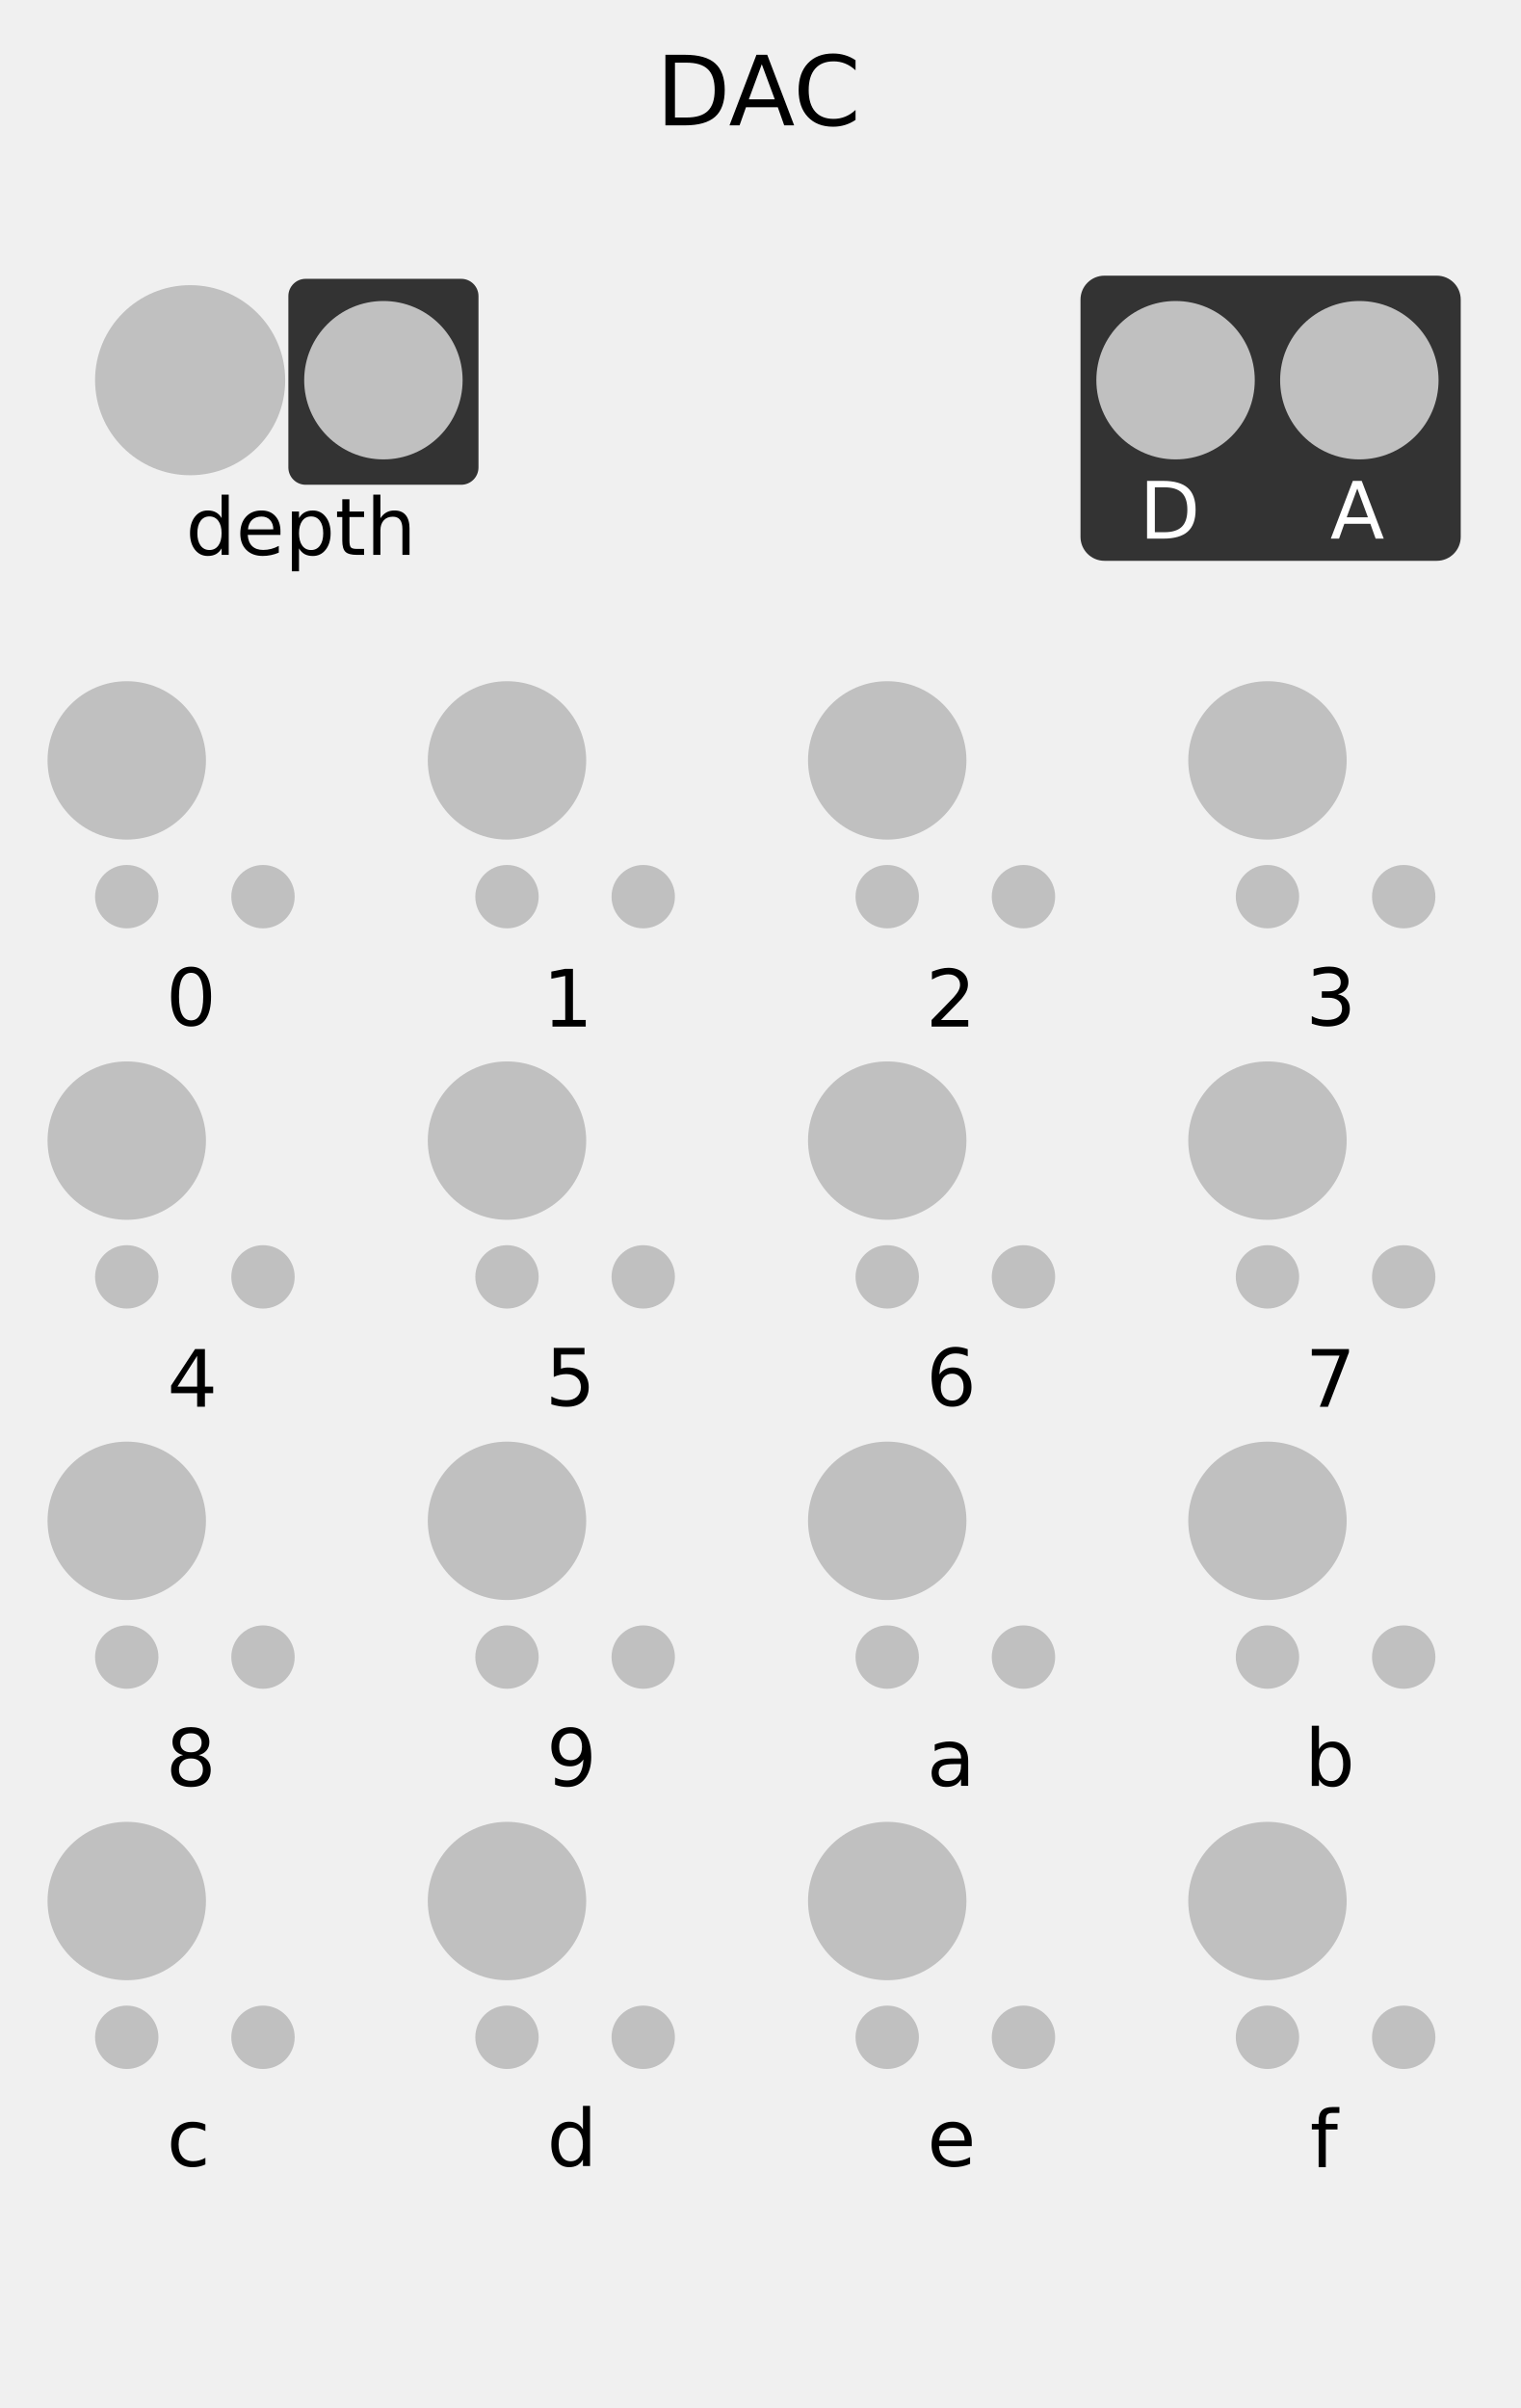
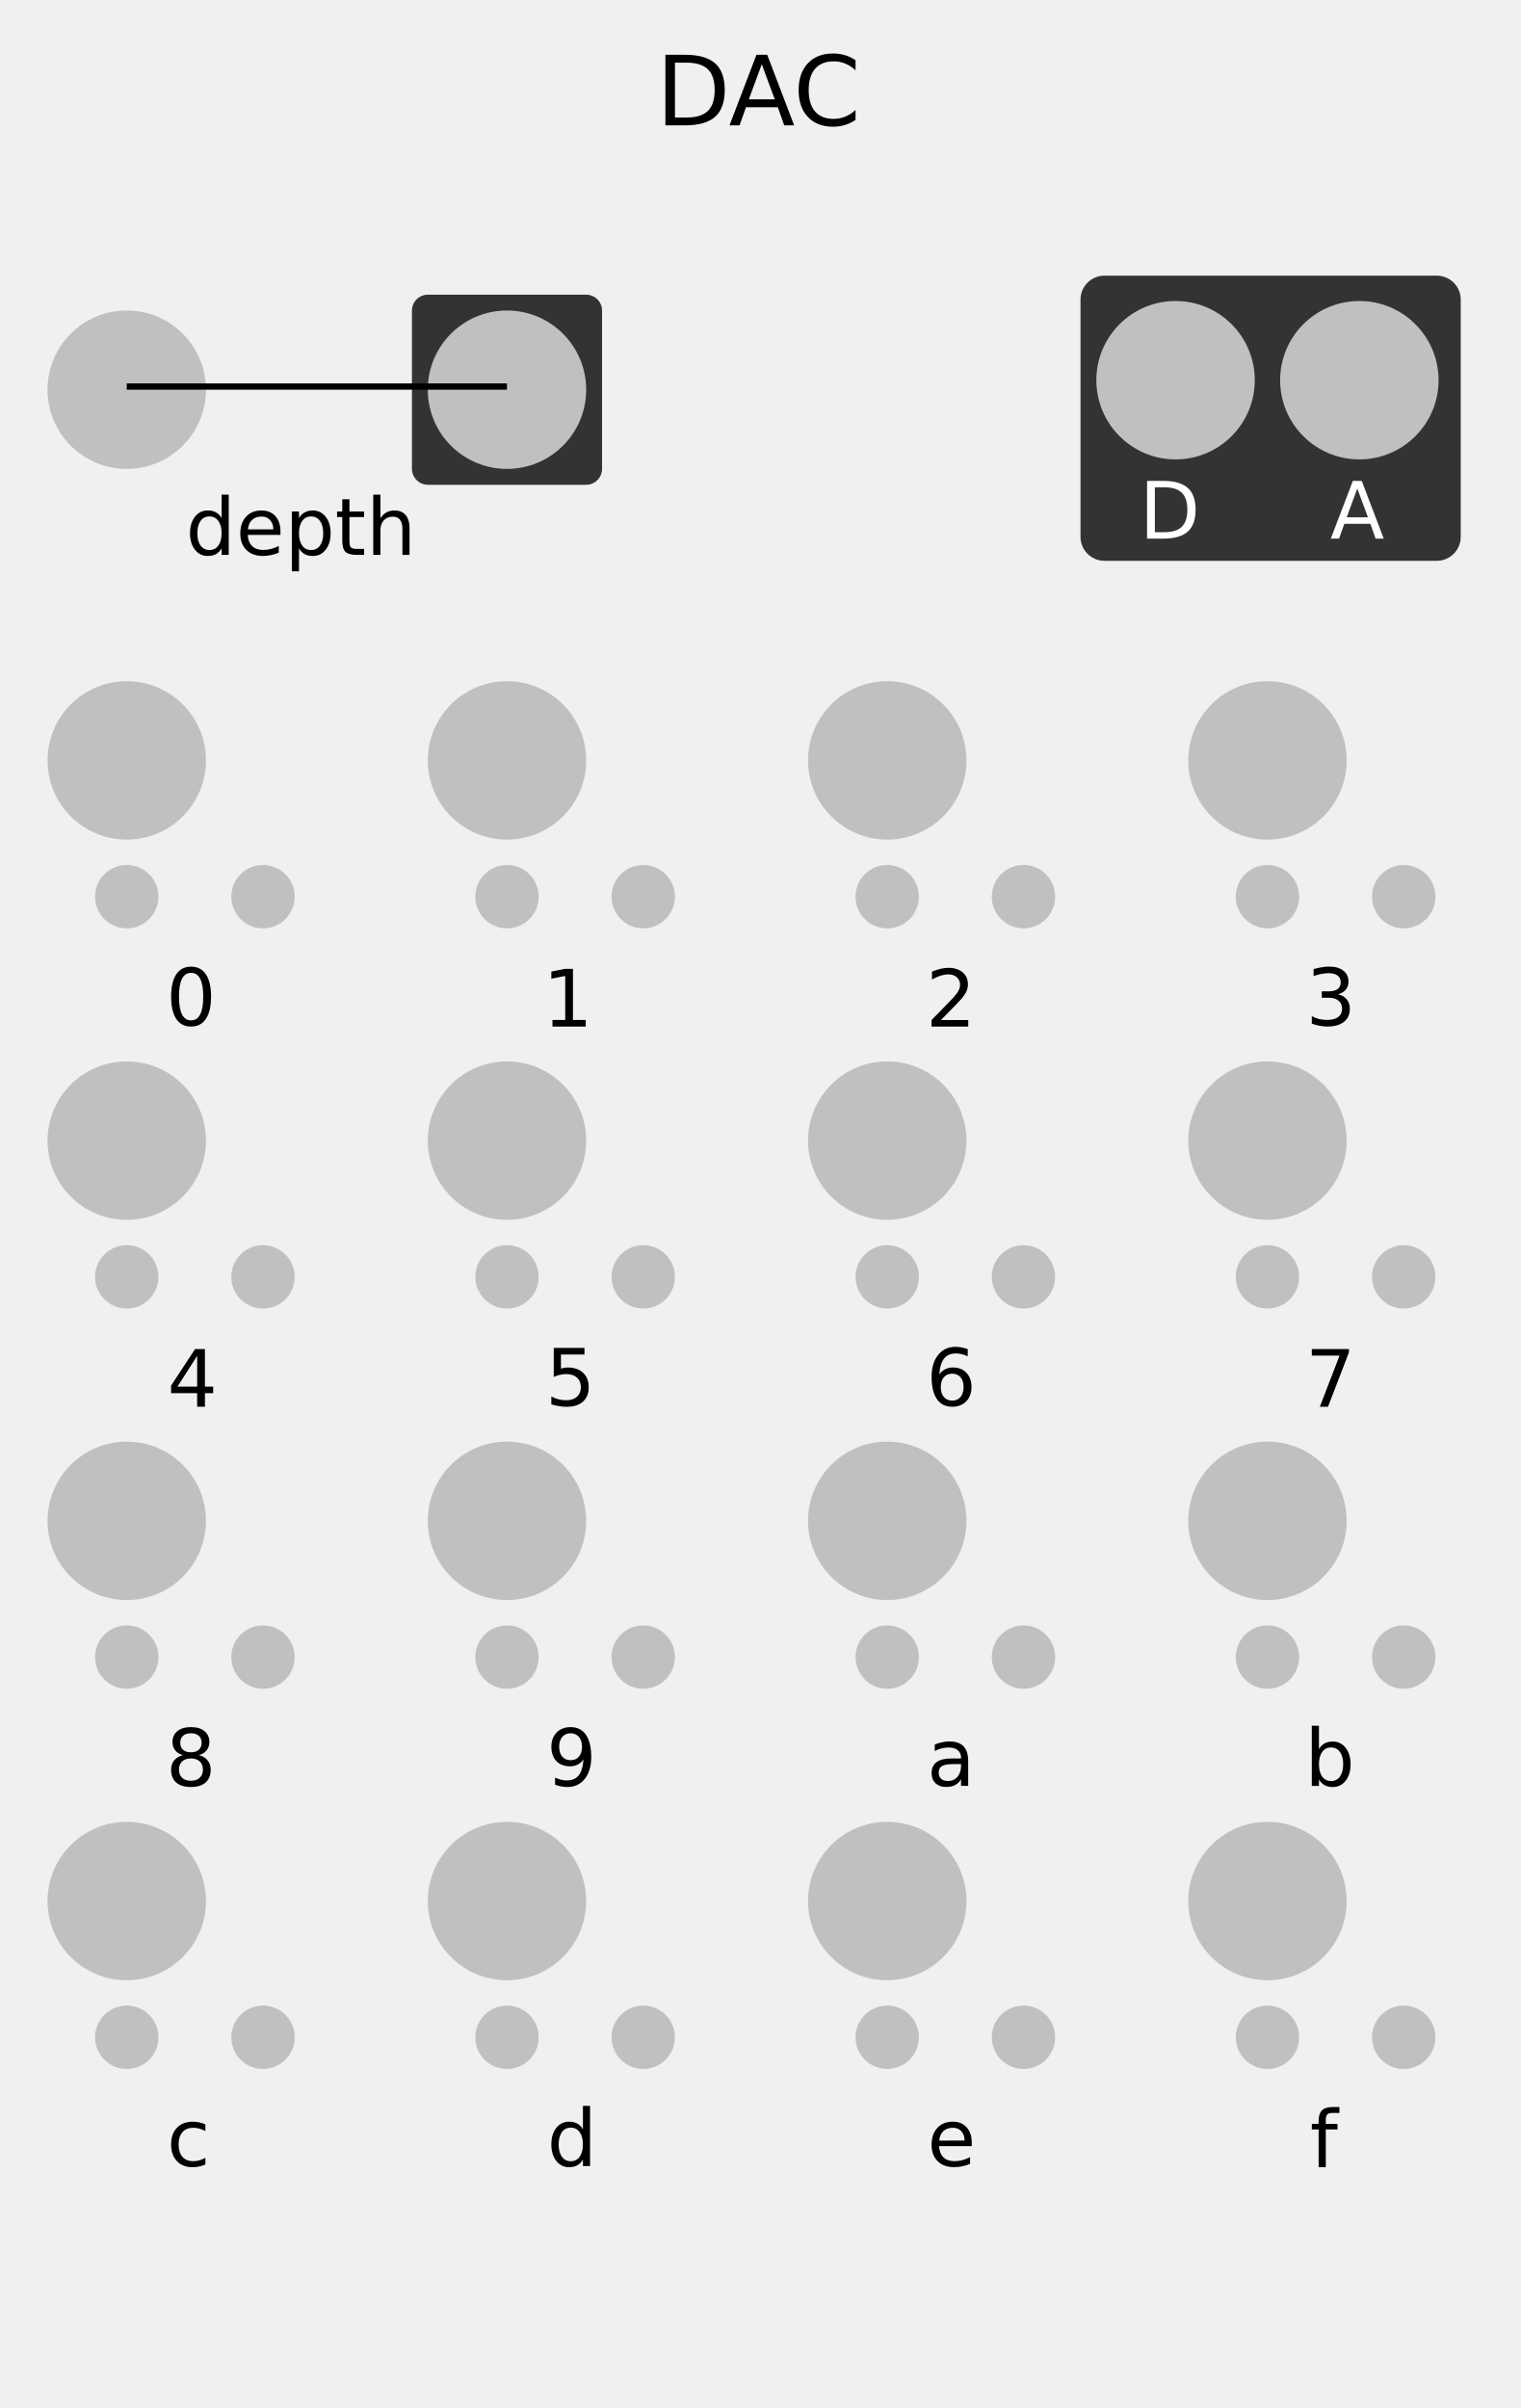
<svg xmlns="http://www.w3.org/2000/svg" width="240" height="380" viewBox="0 0 63.5 100.542" version="1.1" id="svg8">
  <defs id="defs2" />
  <g id="layer1" transform="translate(0,-196.4583)">
    <path style="opacity:1;fill:#f0f0f0;fill-opacity:1;fill-rule:evenodd;stroke:none;stroke-width:0.486;stroke-linecap:butt;stroke-linejoin:round;stroke-miterlimit:4;stroke-dasharray:none;stroke-dashoffset:0;stroke-opacity:1;paint-order:normal" d="m 0,196.458 63.5,0 0,100.542 -63.5,0 z" id="rect817" />
    <rect style="fill:#333333;fill-opacity:1" id="rect3787" width="15.875" height="11.906" x="45.111" y="207.968" ry="1" />
    <g style="font-style:normal;font-weight:normal;font-size:3.307px;line-height:125%;font-family:sans-serif;letter-spacing:0px;word-spacing:0px;fill:#ffffff;fill-opacity:1;stroke:none;stroke-width:1px;stroke-linecap:butt;stroke-linejoin:miter;stroke-opacity:1" id="text3694" transform="translate(8.667615,-0.566957)">
      <path d="m 47.999,217.425 -0.442,1.2 0.887,0 -0.444,-1.2 z m -0.184,-0.321 0.37,0 0.919,2.411 -0.339,0 -0.22,-0.619 -1.087,0 -0.22,0.619 -0.344,0 0.92,-2.411 z" id="path3721" style="fill:#ffffff" />
    </g>
    <g style="font-style:normal;font-weight:normal;font-size:3.307px;line-height:125%;font-family:sans-serif;letter-spacing:0px;word-spacing:0px;fill:#ffffff;fill-opacity:1;stroke:none;stroke-width:1px;stroke-linecap:butt;stroke-linejoin:miter;stroke-opacity:1" id="text3698" transform="translate(-5.540668,0.188993)">
      <path d="m 53.756,216.616 0,1.875 0.394,0 q 0.499,0 0.73,-0.226 0.233,-0.226 0.233,-0.714 0,-0.484 -0.233,-0.709 -0.231,-0.226 -0.73,-0.226 l -0.394,0 z m -0.326,-0.268 0.67,0 q 0.701,0 1.029,0.292 0.328,0.291 0.328,0.911 0,0.623 -0.329,0.916 -0.329,0.292 -1.027,0.292 l -0.67,0 0,-2.411 z" id="path3718" style="fill:#ffffff" />
    </g>
    <g style="font-style:normal;font-weight:normal;font-size:4.042px;line-height:125%;font-family:sans-serif;letter-spacing:0px;word-spacing:0px;fill:#000000;fill-opacity:1;stroke:none;stroke-width:1px;stroke-linecap:butt;stroke-linejoin:miter;stroke-opacity:1" id="text3738">
      <path d="m 28.18,199.074 0,2.291 0.482,0 q 0.61,0 0.892,-0.276 0.284,-0.276 0.284,-0.872 0,-0.592 -0.284,-0.866 -0.282,-0.276 -0.892,-0.276 l -0.482,0 z m -0.399,-0.328 0.819,0 q 0.857,0 1.257,0.357 0.401,0.355 0.401,1.113 0,0.762 -0.403,1.119 -0.403,0.357 -1.255,0.357 l -0.819,0 0,-2.946 z" style="" id="path3743" />
      <path d="m 31.805,199.139 -0.541,1.466 1.083,0 -0.543,-1.466 z m -0.225,-0.393 0.452,0 1.123,2.946 -0.414,0 -0.268,-0.756 -1.328,0 -0.268,0.756 -0.42,0 1.125,-2.946 z" style="" id="path3745" />
      <path d="m 35.719,198.973 0,0.42 q -0.201,-0.187 -0.43,-0.28 -0.227,-0.093 -0.484,-0.093 -0.505,0 -0.774,0.31 -0.268,0.308 -0.268,0.892 0,0.582 0.268,0.892 0.268,0.308 0.774,0.308 0.257,0 0.484,-0.093 0.229,-0.093 0.43,-0.28 l 0,0.416 q -0.209,0.142 -0.444,0.213 -0.233,0.071 -0.493,0.071 -0.669,0 -1.054,-0.409 -0.385,-0.41 -0.385,-1.119 0,-0.71 0.385,-1.119 0.385,-0.41 1.054,-0.41 0.264,0 0.497,0.071 0.235,0.069 0.44,0.209 z" style="" id="path3747" />
    </g>
-     <ellipse style="fill:#c0c0c0;fill-opacity:1" id="path4198" cx="7.938" cy="212.333" rx="3.969" ry="3.969" />
-     <rect style="fill:#333333;fill-opacity:1" id="rect3787-3" width="7.938" height="8.599" x="12.039" y="208.1" ry="0.722" />
-     <ellipse style="fill:#c0c0c0;fill-opacity:1" id="path4198-8" cx="16.007" cy="212.333" rx="3.307" ry="3.307" />
    <g id="g3869">
      <ellipse ry="3.307" rx="3.307" cy="228.208" cx="5.292" id="path4198-8-3" style="fill:#c0c0c0;fill-opacity:1" />
      <ellipse ry="1.323" rx="1.323" cy="233.897" cx="5.292" id="path4283" style="fill:#c0c0c0;fill-opacity:1" />
      <ellipse ry="1.323" rx="1.323" cy="233.897" cx="10.98" id="path4283-6" style="fill:#c0c0c0;fill-opacity:1" />
    </g>
    <g transform="translate(15.875,3.1020592e-6)" id="g3869-7">
      <ellipse ry="3.307" rx="3.307" cy="228.208" cx="5.292" id="path4198-8-3-5" style="fill:#c0c0c0;fill-opacity:1" />
      <ellipse ry="1.323" rx="1.323" cy="233.897" cx="5.292" id="path4283-3" style="fill:#c0c0c0;fill-opacity:1" />
      <ellipse ry="1.323" rx="1.323" cy="233.897" cx="10.98" id="path4283-6-5" style="fill:#c0c0c0;fill-opacity:1" />
    </g>
    <g transform="translate(31.75,1.1020591e-6)" id="g3869-6">
      <ellipse ry="3.307" rx="3.307" cy="228.208" cx="5.292" id="path4198-8-3-2" style="fill:#c0c0c0;fill-opacity:1" />
      <ellipse ry="1.323" rx="1.323" cy="233.897" cx="5.292" id="path4283-9" style="fill:#c0c0c0;fill-opacity:1" />
      <ellipse ry="1.323" rx="1.323" cy="233.897" cx="10.98" id="path4283-6-1" style="fill:#c0c0c0;fill-opacity:1" />
    </g>
    <g transform="translate(47.62501,3.1020592e-6)" id="g3869-7-2">
      <ellipse ry="3.307" rx="3.307" cy="228.208" cx="5.292" id="path4198-8-3-5-7" style="fill:#c0c0c0;fill-opacity:1" />
      <ellipse ry="1.323" rx="1.323" cy="233.897" cx="5.292" id="path4283-3-0" style="fill:#c0c0c0;fill-opacity:1" />
      <ellipse ry="1.323" rx="1.323" cy="233.897" cx="10.98" id="path4283-6-5-9" style="fill:#c0c0c0;fill-opacity:1" />
    </g>
    <g transform="translate(1.9515866e-7,15.875)" id="g3869-3">
      <ellipse ry="3.307" rx="3.307" cy="228.208" cx="5.292" id="path4198-8-3-6" style="fill:#c0c0c0;fill-opacity:1" />
      <ellipse ry="1.323" rx="1.323" cy="233.897" cx="5.292" id="path4283-0" style="fill:#c0c0c0;fill-opacity:1" />
      <ellipse ry="1.323" rx="1.323" cy="233.897" cx="10.98" id="path4283-6-6" style="fill:#c0c0c0;fill-opacity:1" />
    </g>
    <g transform="translate(15.875,15.87501)" id="g3869-7-26">
      <ellipse ry="3.307" rx="3.307" cy="228.208" cx="5.292" id="path4198-8-3-5-1" style="fill:#c0c0c0;fill-opacity:1" />
      <ellipse ry="1.323" rx="1.323" cy="233.897" cx="5.292" id="path4283-3-8" style="fill:#c0c0c0;fill-opacity:1" />
      <ellipse ry="1.323" rx="1.323" cy="233.897" cx="10.98" id="path4283-6-5-7" style="fill:#c0c0c0;fill-opacity:1" />
    </g>
    <g transform="translate(47.625,15.87501)" id="g3869-7-2-9">
      <ellipse ry="3.307" rx="3.307" cy="228.208" cx="5.292" id="path4198-8-3-5-7-2" style="fill:#c0c0c0;fill-opacity:1" />
      <ellipse ry="1.323" rx="1.323" cy="233.897" cx="5.292" id="path4283-3-0-0" style="fill:#c0c0c0;fill-opacity:1" />
      <ellipse ry="1.323" rx="1.323" cy="233.897" cx="10.98" id="path4283-6-5-9-2" style="fill:#c0c0c0;fill-opacity:1" />
    </g>
    <g transform="translate(31.75,15.87501)" id="g3869-6-3">
      <ellipse ry="3.307" rx="3.307" cy="228.208" cx="5.292" id="path4198-8-3-2-7" style="fill:#c0c0c0;fill-opacity:1" />
      <ellipse ry="1.323" rx="1.323" cy="233.897" cx="5.292" id="path4283-9-5" style="fill:#c0c0c0;fill-opacity:1" />
      <ellipse ry="1.323" rx="1.323" cy="233.897" cx="10.98" id="path4283-6-1-9" style="fill:#c0c0c0;fill-opacity:1" />
    </g>
    <g transform="translate(1.9515866e-7,31.75001)" id="g3869-2">
      <ellipse ry="3.307" rx="3.307" cy="228.208" cx="5.292" id="path4198-8-3-28" style="fill:#c0c0c0;fill-opacity:1" />
      <ellipse ry="1.323" rx="1.323" cy="233.897" cx="5.292" id="path4283-97" style="fill:#c0c0c0;fill-opacity:1" />
      <ellipse ry="1.323" rx="1.323" cy="233.897" cx="10.98" id="path4283-6-3" style="fill:#c0c0c0;fill-opacity:1" />
    </g>
    <g transform="translate(15.875,31.75001)" id="g3869-7-6">
      <ellipse ry="3.307" rx="3.307" cy="228.208" cx="5.292" id="path4198-8-3-5-12" style="fill:#c0c0c0;fill-opacity:1" />
      <ellipse ry="1.323" rx="1.323" cy="233.897" cx="5.292" id="path4283-3-9" style="fill:#c0c0c0;fill-opacity:1" />
      <ellipse ry="1.323" rx="1.323" cy="233.897" cx="10.98" id="path4283-6-5-3" style="fill:#c0c0c0;fill-opacity:1" />
    </g>
    <g transform="translate(31.75,31.75001)" id="g3869-6-1">
      <ellipse ry="3.307" rx="3.307" cy="228.208" cx="5.292" id="path4198-8-3-2-9" style="fill:#c0c0c0;fill-opacity:1" />
      <ellipse ry="1.323" rx="1.323" cy="233.897" cx="5.292" id="path4283-9-4" style="fill:#c0c0c0;fill-opacity:1" />
      <ellipse ry="1.323" rx="1.323" cy="233.897" cx="10.98" id="path4283-6-1-7" style="fill:#c0c0c0;fill-opacity:1" />
    </g>
    <g transform="translate(47.625,31.75001)" id="g3869-7-2-8">
      <ellipse ry="3.307" rx="3.307" cy="228.208" cx="5.292" id="path4198-8-3-5-7-4" style="fill:#c0c0c0;fill-opacity:1" />
      <ellipse ry="1.323" rx="1.323" cy="233.897" cx="5.292" id="path4283-3-0-5" style="fill:#c0c0c0;fill-opacity:1" />
      <ellipse ry="1.323" rx="1.323" cy="233.897" cx="10.98" id="path4283-6-5-9-0" style="fill:#c0c0c0;fill-opacity:1" />
    </g>
    <g transform="translate(1.9515866e-7,47.62501)" id="g3869-3-3">
      <ellipse ry="3.307" rx="3.307" cy="228.208" cx="5.292" id="path4198-8-3-6-6" style="fill:#c0c0c0;fill-opacity:1" />
      <ellipse ry="1.323" rx="1.323" cy="233.897" cx="5.292" id="path4283-0-1" style="fill:#c0c0c0;fill-opacity:1" />
      <ellipse ry="1.323" rx="1.323" cy="233.897" cx="10.98" id="path4283-6-6-0" style="fill:#c0c0c0;fill-opacity:1" />
    </g>
    <g transform="translate(15.875,47.62501)" id="g3869-7-26-6">
      <ellipse ry="3.307" rx="3.307" cy="228.208" cx="5.292" id="path4198-8-3-5-1-3" style="fill:#c0c0c0;fill-opacity:1" />
      <ellipse ry="1.323" rx="1.323" cy="233.897" cx="5.292" id="path4283-3-8-2" style="fill:#c0c0c0;fill-opacity:1" />
      <ellipse ry="1.323" rx="1.323" cy="233.897" cx="10.98" id="path4283-6-5-7-0" style="fill:#c0c0c0;fill-opacity:1" />
    </g>
    <g transform="translate(47.625,47.62501)" id="g3869-7-2-9-6">
      <ellipse ry="3.307" rx="3.307" cy="228.208" cx="5.292" id="path4198-8-3-5-7-2-1" style="fill:#c0c0c0;fill-opacity:1" />
      <ellipse ry="1.323" rx="1.323" cy="233.897" cx="5.292" id="path4283-3-0-0-5" style="fill:#c0c0c0;fill-opacity:1" />
      <ellipse ry="1.323" rx="1.323" cy="233.897" cx="10.98" id="path4283-6-5-9-2-5" style="fill:#c0c0c0;fill-opacity:1" />
    </g>
    <g transform="translate(31.75,47.62501)" id="g3869-6-3-4">
      <ellipse ry="3.307" rx="3.307" cy="228.208" cx="5.292" id="path4198-8-3-2-7-7" style="fill:#c0c0c0;fill-opacity:1" />
      <ellipse ry="1.323" rx="1.323" cy="233.897" cx="5.292" id="path4283-9-5-6" style="fill:#c0c0c0;fill-opacity:1" />
      <ellipse ry="1.323" rx="1.323" cy="233.897" cx="10.98" id="path4283-6-1-9-5" style="fill:#c0c0c0;fill-opacity:1" />
    </g>
    <g id="g4270" transform="translate(0,0.5291668)">
      <g transform="translate(51.29249,-17.36291)" id="text4158" style="font-style:normal;font-weight:normal;font-size:3.307px;line-height:125%;font-family:sans-serif;letter-spacing:0px;word-spacing:0px;fill:#000000;fill-opacity:1;stroke:none;stroke-width:1px;stroke-linecap:butt;stroke-linejoin:miter;stroke-opacity:1">
        <path id="path4268" d="m -43.315,253.911 q -0.252,0 -0.379,0.249 -0.126,0.247 -0.126,0.744 0,0.496 0.126,0.744 0.128,0.247 0.379,0.247 0.254,0 0.379,-0.247 0.128,-0.249 0.128,-0.744 0,-0.497 -0.128,-0.744 -0.126,-0.249 -0.379,-0.249 z m 0,-0.258 q 0.405,0 0.619,0.321 0.215,0.32 0.215,0.93 0,0.609 -0.215,0.93 -0.213,0.32 -0.619,0.32 -0.405,0 -0.62,-0.32 -0.213,-0.321 -0.213,-0.93 0,-0.61 0.213,-0.93 0.215,-0.321 0.62,-0.321 z" />
      </g>
      <g transform="translate(58.46952,-16.91518)" id="text4162" style="font-style:normal;font-weight:normal;font-size:3.307px;line-height:125%;font-family:sans-serif;letter-spacing:0px;word-spacing:0px;fill:#000000;fill-opacity:1;stroke:none;stroke-width:1px;stroke-linecap:butt;stroke-linejoin:miter;stroke-opacity:1">
        <path id="path4265" d="m -35.404,255.432 0.533,0 0,-1.839 -0.58,0.116 0,-0.297 0.577,-0.116 0.326,0 0,2.136 0.533,0 0,0.275 -1.389,0 0,-0.275 z" />
      </g>
      <g transform="translate(78.60832,-22.66147)" id="text4166" style="font-style:normal;font-weight:normal;font-size:3.307px;line-height:125%;font-family:sans-serif;letter-spacing:0px;word-spacing:0px;fill:#000000;fill-opacity:1;stroke:none;stroke-width:1px;stroke-linecap:butt;stroke-linejoin:miter;stroke-opacity:1">
        <path id="path4262" d="m -39.322,261.179 1.138,0 0,0.275 -1.531,0 0,-0.275 q 0.186,-0.192 0.505,-0.515 0.321,-0.325 0.404,-0.418 0.157,-0.176 0.218,-0.297 0.063,-0.123 0.063,-0.241 0,-0.192 -0.136,-0.313 -0.134,-0.121 -0.35,-0.121 -0.153,0 -0.325,0.053 -0.17,0.053 -0.363,0.161 l 0,-0.329 q 0.197,-0.079 0.368,-0.119 0.171,-0.04 0.313,-0.04 0.375,0 0.598,0.187 0.223,0.187 0.223,0.501 0,0.149 -0.057,0.283 -0.055,0.132 -0.202,0.313 -0.04,0.047 -0.257,0.271 -0.216,0.223 -0.61,0.625 z" />
      </g>
      <g transform="translate(88.5937,-26.98464)" id="text4170" style="font-style:normal;font-weight:normal;font-size:3.307px;line-height:125%;font-family:sans-serif;letter-spacing:0px;word-spacing:0px;fill:#000000;fill-opacity:1;stroke:none;stroke-width:1px;stroke-linecap:butt;stroke-linejoin:miter;stroke-opacity:1">
        <path id="path4259" d="m -32.735,264.429 q 0.234,0.05 0.365,0.208 0.132,0.158 0.132,0.391 0,0.357 -0.245,0.552 -0.245,0.195 -0.698,0.195 -0.152,0 -0.313,-0.031 -0.16,-0.029 -0.331,-0.089 l 0,-0.315 q 0.136,0.079 0.297,0.119 0.161,0.04 0.338,0.04 0.307,0 0.467,-0.121 0.161,-0.121 0.161,-0.352 0,-0.213 -0.15,-0.333 -0.149,-0.121 -0.415,-0.121 l -0.281,0 0,-0.268 0.294,0 q 0.241,0 0.368,-0.095 0.128,-0.097 0.128,-0.278 0,-0.186 -0.132,-0.284 -0.131,-0.1 -0.376,-0.1 -0.134,0 -0.287,0.029 -0.153,0.029 -0.338,0.09 l 0,-0.291 q 0.186,-0.052 0.347,-0.077 0.163,-0.026 0.307,-0.026 0.371,0 0.588,0.17 0.216,0.168 0.216,0.455 0,0.2 -0.115,0.339 -0.115,0.137 -0.326,0.191 z" />
      </g>
      <g transform="translate(34.91193,-13.73548)" id="text4174" style="font-style:normal;font-weight:normal;font-size:3.307px;line-height:125%;font-family:sans-serif;letter-spacing:0px;word-spacing:0px;fill:#000000;fill-opacity:1;stroke:none;stroke-width:1px;stroke-linecap:butt;stroke-linejoin:miter;stroke-opacity:1">
        <path id="path4256" d="m -26.68,266.275 -0.824,1.287 0.824,0 0,-1.287 z m -0.086,-0.284 0.41,0 0,1.571 0.344,0 0,0.271 -0.344,0 0,0.568 -0.325,0 0,-0.568 -1.088,0 0,-0.315 1.003,-1.528 z" />
      </g>
      <g transform="translate(49.35692,-4.027021)" id="text4178" style="font-style:normal;font-weight:normal;font-size:3.307px;line-height:125%;font-family:sans-serif;letter-spacing:0px;word-spacing:0px;fill:#000000;fill-opacity:1;stroke:none;stroke-width:1px;stroke-linecap:butt;stroke-linejoin:miter;stroke-opacity:1">
        <path id="path4253" d="m -26.236,256.236 1.281,0 0,0.275 -0.982,0 0,0.591 q 0.071,-0.024 0.142,-0.035 0.071,-0.013 0.142,-0.013 0.404,0 0.639,0.221 0.236,0.221 0.236,0.599 0,0.389 -0.242,0.606 -0.242,0.215 -0.683,0.215 -0.152,0 -0.31,-0.026 -0.157,-0.026 -0.325,-0.077 l 0,-0.328 q 0.145,0.079 0.3,0.118 0.155,0.039 0.328,0.039 0.279,0 0.442,-0.147 0.163,-0.147 0.163,-0.399 0,-0.252 -0.163,-0.399 -0.163,-0.147 -0.442,-0.147 -0.131,0 -0.262,0.029 -0.129,0.029 -0.265,0.09 l 0,-1.211 z" />
      </g>
      <g transform="translate(68.32975,7.465609)" id="text4182" style="font-style:normal;font-weight:normal;font-size:3.307px;line-height:125%;font-family:sans-serif;letter-spacing:0px;word-spacing:0px;fill:#000000;fill-opacity:1;stroke:none;stroke-width:1px;stroke-linecap:butt;stroke-linejoin:miter;stroke-opacity:1">
        <path id="path4250" d="m -28.575,245.819 q -0.22,0 -0.349,0.15 -0.128,0.15 -0.128,0.412 0,0.26 0.128,0.412 0.129,0.15 0.349,0.15 0.22,0 0.347,-0.15 0.129,-0.152 0.129,-0.412 0,-0.262 -0.129,-0.412 -0.128,-0.15 -0.347,-0.15 z m 0.648,-1.022 0,0.297 q -0.123,-0.058 -0.249,-0.089 -0.124,-0.031 -0.247,-0.031 -0.323,0 -0.494,0.218 -0.17,0.218 -0.194,0.659 0.095,-0.141 0.239,-0.215 0.144,-0.076 0.317,-0.076 0.363,0 0.573,0.221 0.212,0.22 0.212,0.599 0,0.371 -0.22,0.596 -0.22,0.224 -0.585,0.224 -0.418,0 -0.639,-0.32 -0.221,-0.321 -0.221,-0.93 0,-0.572 0.271,-0.911 0.271,-0.341 0.728,-0.341 0.123,0 0.247,0.024 0.126,0.024 0.262,0.073 z" />
      </g>
      <g transform="translate(91.78156,13.52601)" id="text4186" style="font-style:normal;font-weight:normal;font-size:3.307px;line-height:125%;font-family:sans-serif;letter-spacing:0px;word-spacing:0px;fill:#000000;fill-opacity:1;stroke:none;stroke-width:1px;stroke-linecap:butt;stroke-linejoin:miter;stroke-opacity:1">
        <path id="path4247" d="m -37.013,238.73 1.55,0 0,0.139 -0.875,2.272 -0.341,0 0.824,-2.136 -1.158,0 0,-0.275 z" />
      </g>
      <g transform="translate(48.34606,32.29413)" id="text4190" style="font-style:normal;font-weight:normal;font-size:3.307px;line-height:125%;font-family:sans-serif;letter-spacing:0px;word-spacing:0px;fill:#000000;fill-opacity:1;stroke:none;stroke-width:1px;stroke-linecap:butt;stroke-linejoin:miter;stroke-opacity:1">
        <path id="path4244" d="m -40.375,237.056 q -0.233,0 -0.367,0.124 -0.132,0.124 -0.132,0.342 0,0.218 0.132,0.342 0.134,0.124 0.367,0.124 0.233,0 0.367,-0.124 0.134,-0.126 0.134,-0.342 0,-0.218 -0.134,-0.342 -0.132,-0.124 -0.367,-0.124 z m -0.326,-0.139 q -0.21,-0.052 -0.328,-0.195 -0.116,-0.144 -0.116,-0.35 0,-0.289 0.205,-0.457 0.207,-0.168 0.565,-0.168 0.36,0 0.565,0.168 0.205,0.168 0.205,0.457 0,0.207 -0.118,0.35 -0.116,0.144 -0.325,0.195 0.236,0.055 0.367,0.215 0.132,0.16 0.132,0.391 0,0.35 -0.215,0.538 -0.213,0.187 -0.612,0.187 -0.399,0 -0.614,-0.187 -0.213,-0.187 -0.213,-0.538 0,-0.231 0.132,-0.391 0.132,-0.16 0.368,-0.215 z m -0.12,-0.515 q 0,0.187 0.116,0.292 0.118,0.105 0.329,0.105 0.21,0 0.328,-0.105 0.12,-0.105 0.12,-0.292 0,-0.187 -0.12,-0.292 -0.118,-0.105 -0.328,-0.105 -0.212,0 -0.329,0.105 -0.116,0.105 -0.116,0.292 z" />
      </g>
      <g transform="translate(61.69815,38.84224)" id="text4194" style="font-style:normal;font-weight:normal;font-size:3.307px;line-height:125%;font-family:sans-serif;letter-spacing:0px;word-spacing:0px;fill:#000000;fill-opacity:1;stroke:none;stroke-width:1px;stroke-linecap:butt;stroke-linejoin:miter;stroke-opacity:1">
        <path id="path4241" d="m -38.524,231.603 0,-0.297 q 0.123,0.058 0.249,0.089 0.126,0.031 0.247,0.031 0.323,0 0.493,-0.216 0.171,-0.218 0.195,-0.66 -0.094,0.139 -0.237,0.213 -0.144,0.074 -0.318,0.074 -0.362,0 -0.573,-0.218 -0.21,-0.22 -0.21,-0.599 0,-0.371 0.22,-0.596 0.22,-0.224 0.585,-0.224 0.418,0 0.638,0.321 0.221,0.32 0.221,0.93 0,0.57 -0.271,0.911 -0.27,0.339 -0.727,0.339 -0.123,0 -0.249,-0.024 -0.126,-0.024 -0.262,-0.073 z m 0.649,-1.022 q 0.22,0 0.347,-0.15 0.129,-0.15 0.129,-0.412 0,-0.26 -0.129,-0.41 -0.128,-0.152 -0.347,-0.152 -0.22,0 -0.349,0.152 -0.128,0.15 -0.128,0.41 0,0.262 0.128,0.412 0.129,0.15 0.349,0.15 z" />
      </g>
      <g transform="translate(68.09477,37.23864)" id="text4198" style="font-style:normal;font-weight:normal;font-size:3.307px;line-height:125%;font-family:sans-serif;letter-spacing:0px;word-spacing:0px;fill:#000000;fill-opacity:1;stroke:none;stroke-width:1px;stroke-linecap:butt;stroke-linejoin:miter;stroke-opacity:1">
        <path id="path4238" d="m -28.266,232.347 q -0.36,0 -0.499,0.082 -0.139,0.082 -0.139,0.281 0,0.158 0.103,0.252 0.105,0.092 0.284,0.092 0.247,0 0.396,-0.174 0.15,-0.176 0.15,-0.467 l 0,-0.066 -0.296,0 z m 0.593,-0.123 0,1.032 -0.297,0 0,-0.275 q -0.102,0.165 -0.254,0.244 -0.152,0.077 -0.371,0.077 -0.278,0 -0.442,-0.155 -0.163,-0.157 -0.163,-0.418 0,-0.305 0.203,-0.46 0.205,-0.155 0.61,-0.155 l 0.417,0 0,-0.029 q 0,-0.205 -0.136,-0.317 -0.134,-0.113 -0.378,-0.113 -0.155,0 -0.302,0.037 -0.147,0.037 -0.283,0.111 l 0,-0.275 q 0.163,-0.063 0.317,-0.094 0.153,-0.032 0.299,-0.032 0.392,0 0.586,0.203 0.194,0.203 0.194,0.617 z" />
      </g>
      <g transform="translate(75.84995,30.42322)" id="text4202" style="font-style:normal;font-weight:normal;font-size:3.307px;line-height:125%;font-family:sans-serif;letter-spacing:0px;word-spacing:0px;fill:#000000;fill-opacity:1;stroke:none;stroke-width:1px;stroke-linecap:butt;stroke-linejoin:miter;stroke-opacity:1">
        <path id="path4235" d="m -19.772,239.169 q 0,-0.328 -0.136,-0.514 -0.134,-0.187 -0.37,-0.187 -0.236,0 -0.371,0.187 -0.134,0.186 -0.134,0.514 0,0.328 0.134,0.515 0.136,0.186 0.371,0.186 0.236,0 0.37,-0.186 0.136,-0.187 0.136,-0.515 z m -1.011,-0.631 q 0.094,-0.161 0.236,-0.239 0.144,-0.079 0.342,-0.079 0.329,0 0.535,0.262 0.207,0.262 0.207,0.688 0,0.426 -0.207,0.688 -0.205,0.262 -0.535,0.262 -0.199,0 -0.342,-0.077 -0.142,-0.079 -0.236,-0.241 l 0,0.271 -0.299,0 0,-2.513 0.299,0 0,0.979 z" />
      </g>
      <g transform="translate(25.40287,37.07738)" id="text4206" style="font-style:normal;font-weight:normal;font-size:3.307px;line-height:125%;font-family:sans-serif;letter-spacing:0px;word-spacing:0px;fill:#000000;fill-opacity:1;stroke:none;stroke-width:1px;stroke-linecap:butt;stroke-linejoin:miter;stroke-opacity:1">
        <path id="path4232" d="m -16.828,247.553 0,0.278 q -0.126,-0.069 -0.254,-0.103 -0.126,-0.035 -0.255,-0.035 -0.289,0 -0.449,0.184 -0.16,0.182 -0.16,0.514 0,0.331 0.16,0.515 0.16,0.182 0.449,0.182 0.129,0 0.255,-0.034 0.128,-0.035 0.254,-0.105 l 0,0.275 q -0.124,0.058 -0.258,0.087 -0.132,0.029 -0.283,0.029 -0.409,0 -0.649,-0.257 -0.241,-0.257 -0.241,-0.693 0,-0.442 0.242,-0.696 0.244,-0.254 0.667,-0.254 0.137,0 0.268,0.029 0.131,0.028 0.254,0.084 z" />
      </g>
      <g transform="translate(39.13971,26.78759)" id="text4210" style="font-style:normal;font-weight:normal;font-size:3.307px;line-height:125%;font-family:sans-serif;letter-spacing:0px;word-spacing:0px;fill:#000000;fill-opacity:1;stroke:none;stroke-width:1px;stroke-linecap:butt;stroke-linejoin:miter;stroke-opacity:1">
        <path id="path4229" d="m -14.802,258.048 0,-0.979 0.297,0 0,2.513 -0.297,0 0,-0.271 q -0.094,0.161 -0.237,0.241 -0.142,0.077 -0.342,0.077 -0.328,0 -0.535,-0.262 -0.205,-0.262 -0.205,-0.688 0,-0.426 0.205,-0.688 0.207,-0.262 0.535,-0.262 0.2,0 0.342,0.079 0.144,0.077 0.237,0.239 z m -1.013,0.631 q 0,0.328 0.134,0.515 0.136,0.186 0.371,0.186 0.236,0 0.371,-0.186 0.136,-0.187 0.136,-0.515 0,-0.328 -0.136,-0.514 -0.136,-0.187 -0.371,-0.187 -0.236,0 -0.371,0.187 -0.134,0.186 -0.134,0.514 z" />
      </g>
      <g transform="translate(54.88108,19.17042)" id="text4214" style="font-style:normal;font-weight:normal;font-size:3.307px;line-height:125%;font-family:sans-serif;letter-spacing:0px;word-spacing:0px;fill:#000000;fill-opacity:1;stroke:none;stroke-width:1px;stroke-linecap:butt;stroke-linejoin:miter;stroke-opacity:1">
        <path id="path4226" d="m -14.311,266.221 0,0.145 -1.366,0 q 0.019,0.307 0.184,0.468 0.166,0.16 0.462,0.16 0.171,0 0.331,-0.042 0.161,-0.042 0.32,-0.126 l 0,0.281 q -0.16,0.068 -0.328,0.103 -0.168,0.035 -0.341,0.035 -0.433,0 -0.686,-0.252 -0.252,-0.252 -0.252,-0.681 0,-0.444 0.239,-0.704 0.241,-0.262 0.648,-0.262 0.365,0 0.577,0.236 0.213,0.234 0.213,0.638 z m -0.297,-0.087 q -0.003,-0.244 -0.137,-0.389 -0.132,-0.145 -0.352,-0.145 -0.249,0 -0.399,0.14 -0.149,0.141 -0.171,0.396 l 1.059,-0.002 z" />
      </g>
      <g transform="translate(72.06538,9.862794)" id="text4218" style="font-style:normal;font-weight:normal;font-size:3.307px;line-height:125%;font-family:sans-serif;letter-spacing:0px;word-spacing:0px;fill:#000000;fill-opacity:1;stroke:none;stroke-width:1px;stroke-linecap:butt;stroke-linejoin:miter;stroke-opacity:1">
        <path id="path4223" d="m -16.145,274.041 0,0.247 -0.284,0 q -0.16,0 -0.223,0.065 -0.061,0.065 -0.061,0.233 l 0,0.16 0.489,0 0,0.231 -0.489,0 0,1.578 -0.299,0 0,-1.578 -0.284,0 0,-0.231 0.284,0 0,-0.126 q 0,-0.302 0.14,-0.439 0.14,-0.139 0.446,-0.139 l 0.281,0 z" />
      </g>
    </g>
    <ellipse style="fill:#c0c0c0;fill-opacity:1" id="path4198-8-6" cx="56.753" cy="212.333" rx="3.307" ry="3.307" />
    <ellipse style="fill:#c0c0c0;fill-opacity:1" id="path4198-8-6-9" cx="49.08" cy="212.333" rx="3.307" ry="3.307" />
    <g style="font-style:normal;font-weight:normal;font-size:3.307px;line-height:125%;font-family:sans-serif;letter-spacing:0px;word-spacing:0px;fill:#000000;fill-opacity:1;stroke:none;stroke-width:1px;stroke-linecap:butt;stroke-linejoin:miter;stroke-opacity:1" id="text4364" transform="translate(29.80055,0)">
      <path d="m -20.548,218.091 0,-0.979 0.297,0 0,2.513 -0.297,0 0,-0.271 q -0.094,0.161 -0.237,0.241 -0.142,0.077 -0.342,0.077 -0.328,0 -0.535,-0.262 -0.205,-0.262 -0.205,-0.688 0,-0.426 0.205,-0.688 0.207,-0.262 0.535,-0.262 0.2,0 0.342,0.079 0.144,0.077 0.237,0.239 z m -1.013,0.631 q 0,0.328 0.134,0.515 0.136,0.186 0.371,0.186 0.236,0 0.371,-0.186 0.136,-0.187 0.136,-0.515 0,-0.328 -0.136,-0.514 -0.136,-0.187 -0.371,-0.187 -0.236,0 -0.371,0.187 -0.134,0.186 -0.134,0.514 z" id="path4369" />
      <path d="m -18.092,218.647 0,0.145 -1.366,0 q 0.019,0.307 0.184,0.468 0.166,0.16 0.462,0.16 0.171,0 0.331,-0.042 0.161,-0.042 0.32,-0.126 l 0,0.281 q -0.16,0.068 -0.328,0.103 -0.168,0.035 -0.341,0.035 -0.433,0 -0.686,-0.252 -0.252,-0.252 -0.252,-0.681 0,-0.444 0.239,-0.704 0.241,-0.262 0.648,-0.262 0.365,0 0.577,0.236 0.213,0.234 0.213,0.638 z m -0.297,-0.087 q -0.003,-0.244 -0.137,-0.389 -0.132,-0.145 -0.352,-0.145 -0.249,0 -0.399,0.14 -0.149,0.141 -0.171,0.396 l 1.059,-0.002 z" id="path4371" />
      <path d="m -17.317,219.354 0,0.959 -0.299,0 0,-2.497 0.299,0 0,0.275 q 0.094,-0.161 0.236,-0.239 0.144,-0.079 0.342,-0.079 0.329,0 0.535,0.262 0.207,0.262 0.207,0.688 0,0.426 -0.207,0.688 -0.205,0.262 -0.535,0.262 -0.199,0 -0.342,-0.077 -0.142,-0.079 -0.236,-0.241 z m 1.011,-0.631 q 0,-0.328 -0.136,-0.514 -0.134,-0.187 -0.37,-0.187 -0.236,0 -0.371,0.187 -0.134,0.186 -0.134,0.514 0,0.328 0.134,0.515 0.136,0.186 0.371,0.186 0.236,0 0.37,-0.186 0.136,-0.187 0.136,-0.515 z" id="path4373" />
      <path d="m -15.211,217.303 0,0.514 0.612,0 0,0.231 -0.612,0 0,0.982 q 0,0.221 0.06,0.284 0.061,0.063 0.247,0.063 l 0.305,0 0,0.249 -0.305,0 q -0.344,0 -0.475,-0.128 -0.131,-0.129 -0.131,-0.468 l 0,-0.982 -0.218,0 0,-0.231 0.218,0 0,-0.514 0.299,0 z" id="path4375" />
      <path d="m -12.703,218.534 0,1.092 -0.297,0 0,-1.082 q 0,-0.257 -0.1,-0.384 -0.1,-0.128 -0.3,-0.128 -0.241,0 -0.379,0.153 -0.139,0.153 -0.139,0.418 l 0,1.022 -0.299,0 0,-2.513 0.299,0 0,0.985 q 0.107,-0.163 0.25,-0.244 0.145,-0.081 0.334,-0.081 0.312,0 0.472,0.194 0.16,0.192 0.16,0.567 z" id="path4377" />
    </g>
+     <g id="g4573" transform="translate(5.159375,3.042713)">
+       <rect ry="0.667" y="205.719" x="12.039" height="7.938" width="7.938" id="rect3787-3-7" style="fill:#333333;fill-opacity:1" />
+       <ellipse ry="3.307" rx="3.307" cy="209.687" cx="16.007" id="path4198-8-5" style="fill:#c0c0c0;fill-opacity:1" />
+     </g>
+     <g id="g4573-6" transform="translate(-10.71563,3.042718)">
+       <ellipse ry="3.307" rx="3.307" cy="209.687" cx="16.007" id="path4198-8-9" style="fill:#c0c0c0;fill-opacity:1" />
+     </g>
+     <rect style="fill:#000000;fill-opacity:1" id="rect4604" width="15.875" height="0.265" x="5.292" y="212.466" ry="0.011" />
  </g>
</svg>
